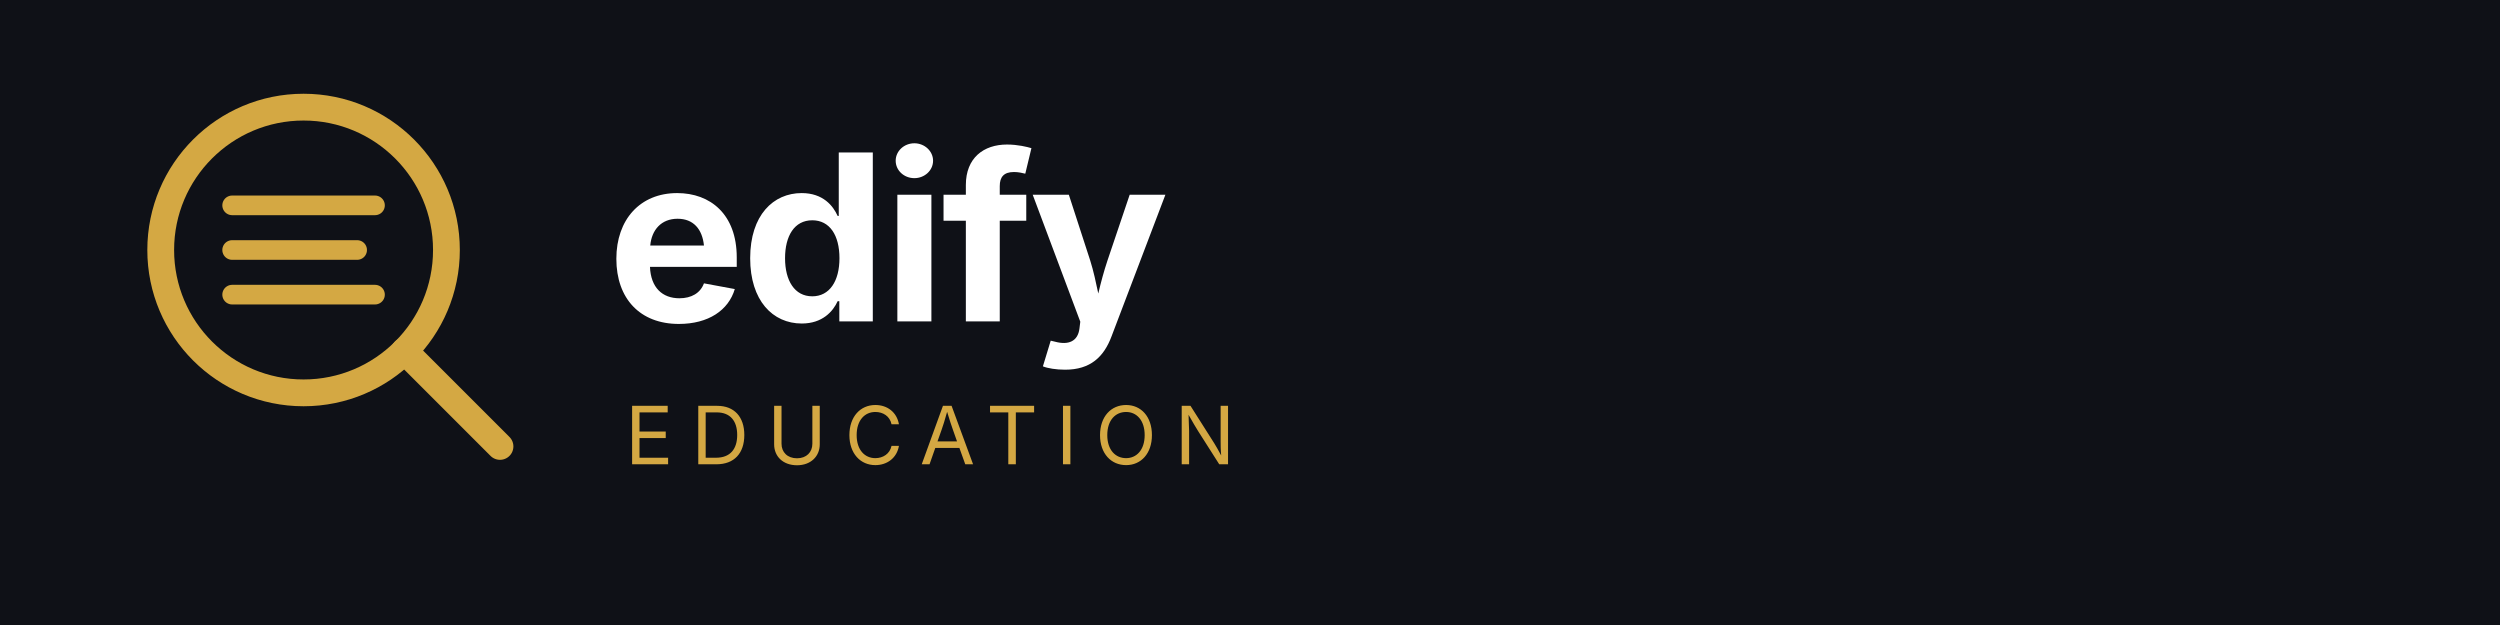
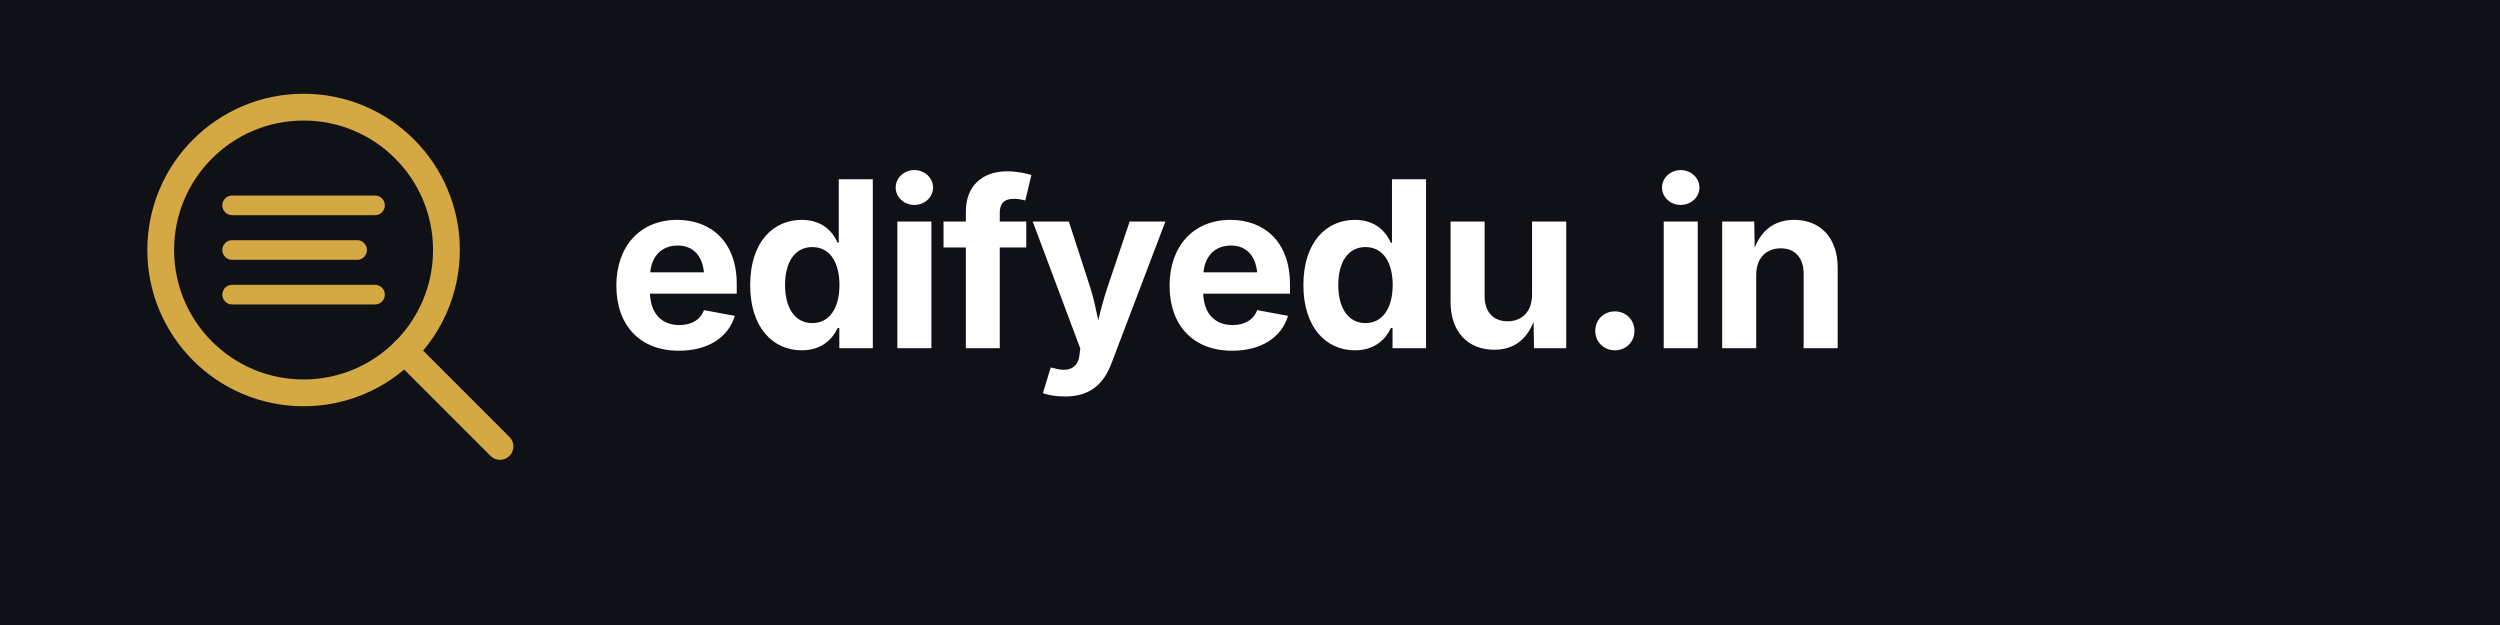
<svg xmlns="http://www.w3.org/2000/svg" width="280" height="70" viewBox="0 0 280 70">
  <rect width="280" height="70" fill="#0f1117" rx="0" />
  <circle cx="34" cy="28" r="16" fill="none" stroke="#d4a843" stroke-linecap="round" stroke-width="3" />
  <path stroke="#d4a843" stroke-linecap="round" stroke-width="3" d="M45.3 39.3 56 50" />
  <path stroke="#d4a843" stroke-linecap="round" stroke-width="2.2" d="M26 23h16m-16 5h14m-14 5h16" />
-   <text x="68" y="36" fill="#fff" font-family="'Inter','Helvetica Neue',Arial,sans-serif" font-size="26" font-weight="700" letter-spacing="-.5">edify</text>
-   <text x="70" y="52" fill="#d4a843" font-family="'Inter','Helvetica Neue',Arial,sans-serif" font-size="9" font-weight="400" letter-spacing="2">EDUCATION</text>
+   <text x="68" y="39" fill="#fff" font-family="'Inter','Helvetica Neue',Arial,sans-serif" font-size="26" font-weight="700" letter-spacing="-.5">edifyedu.in</text>
</svg>
